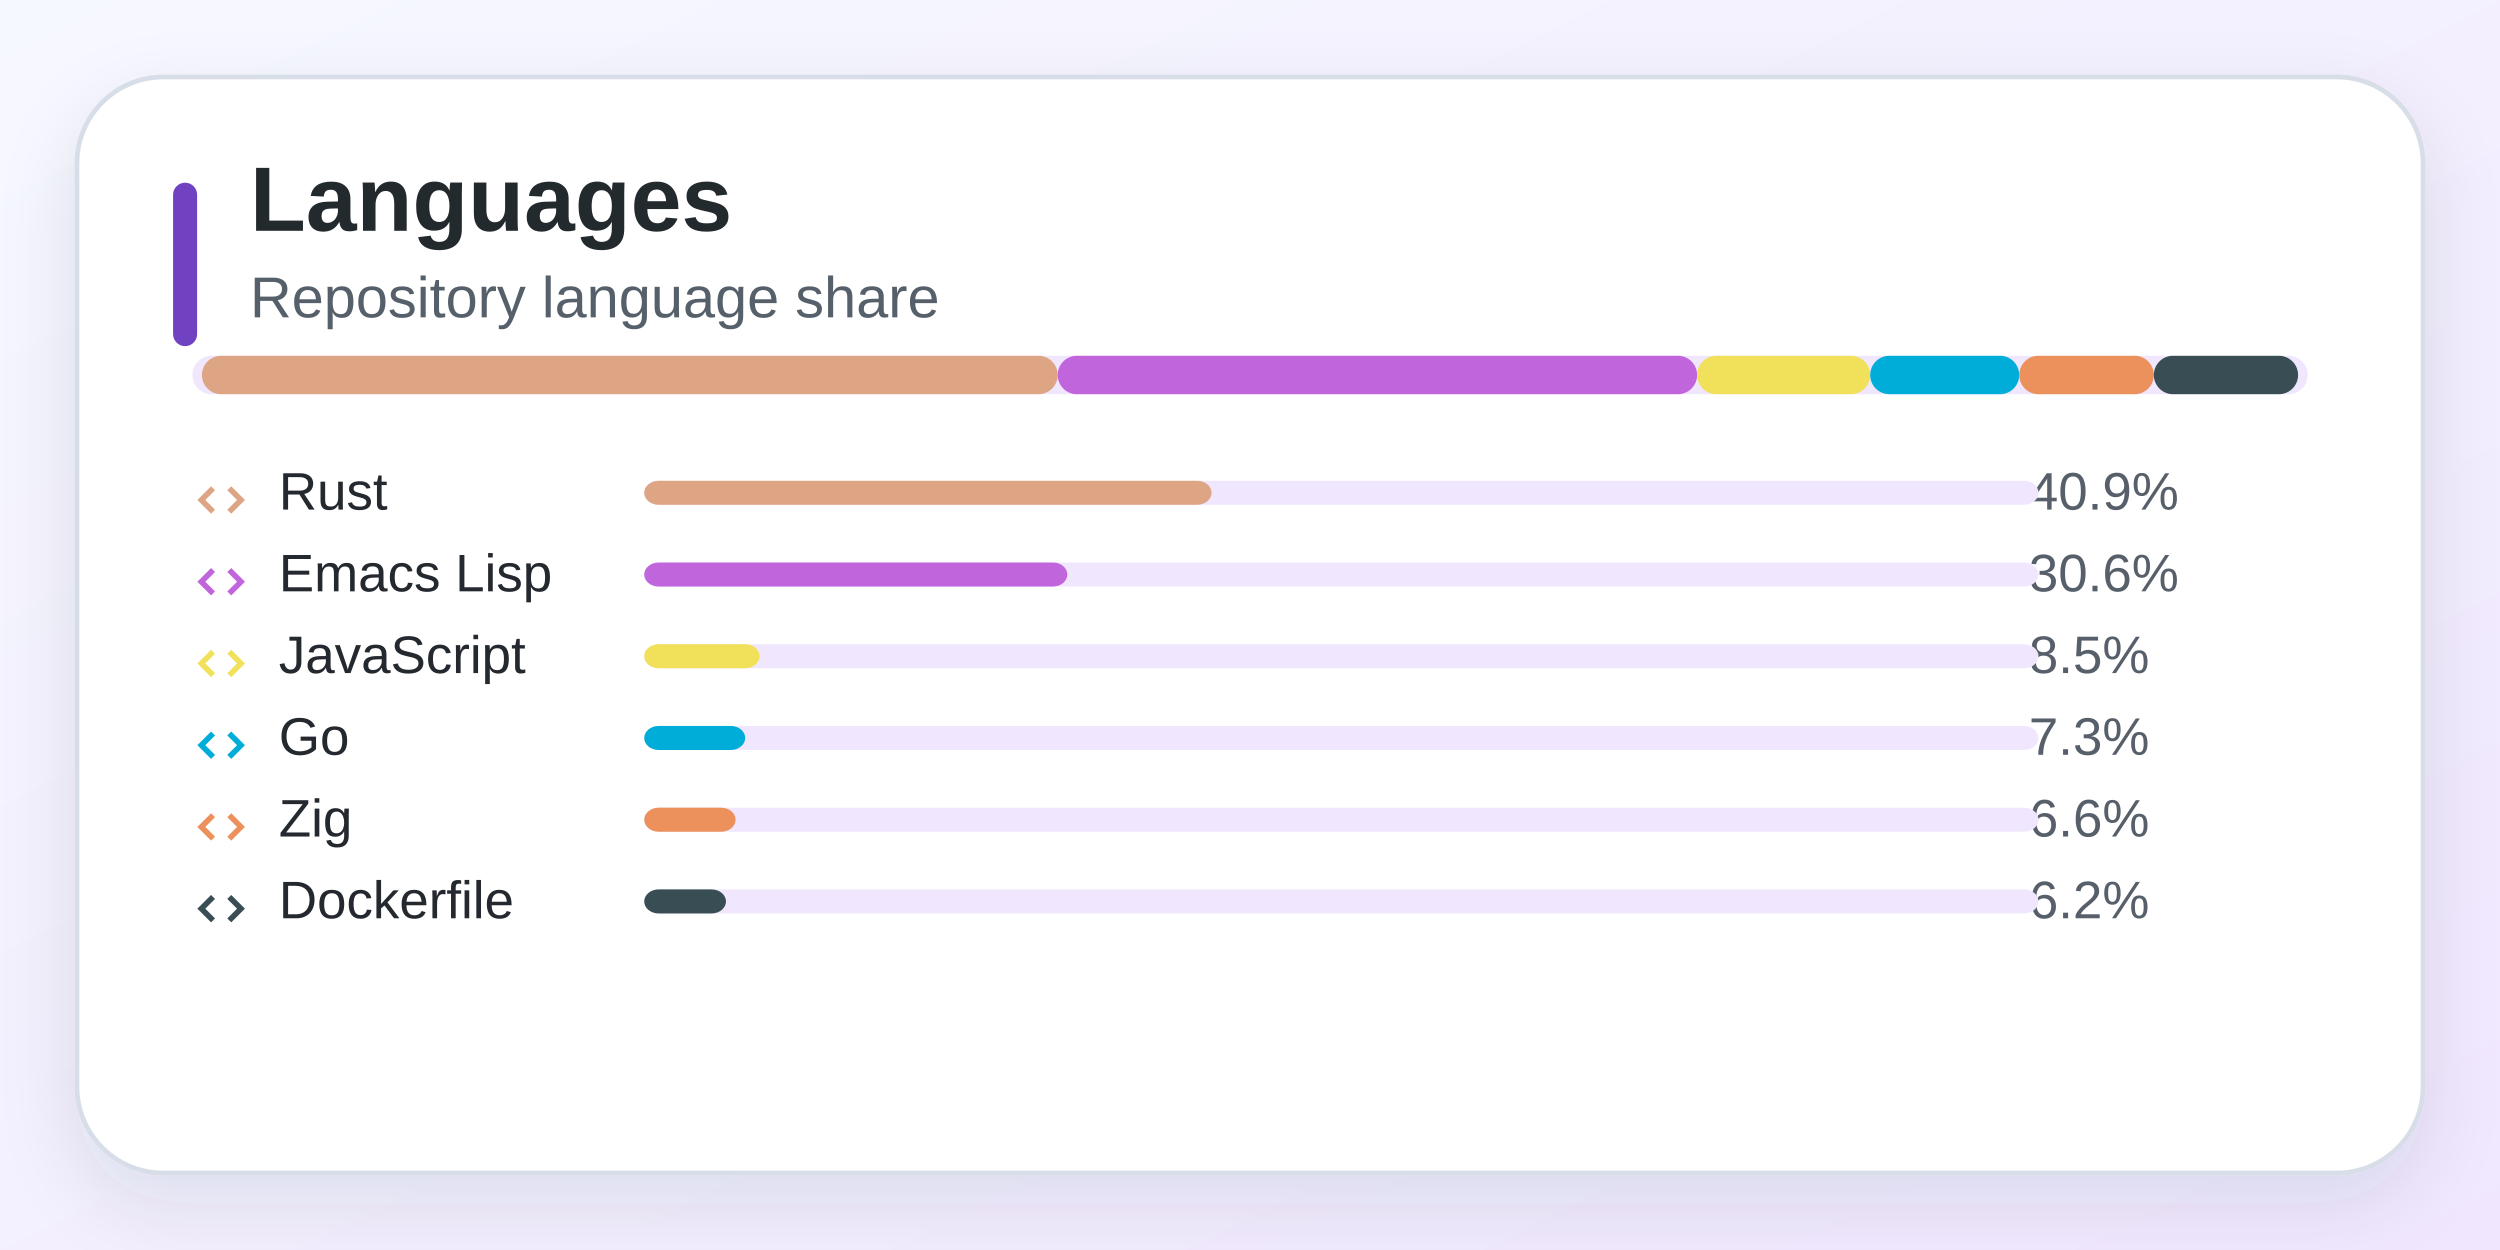
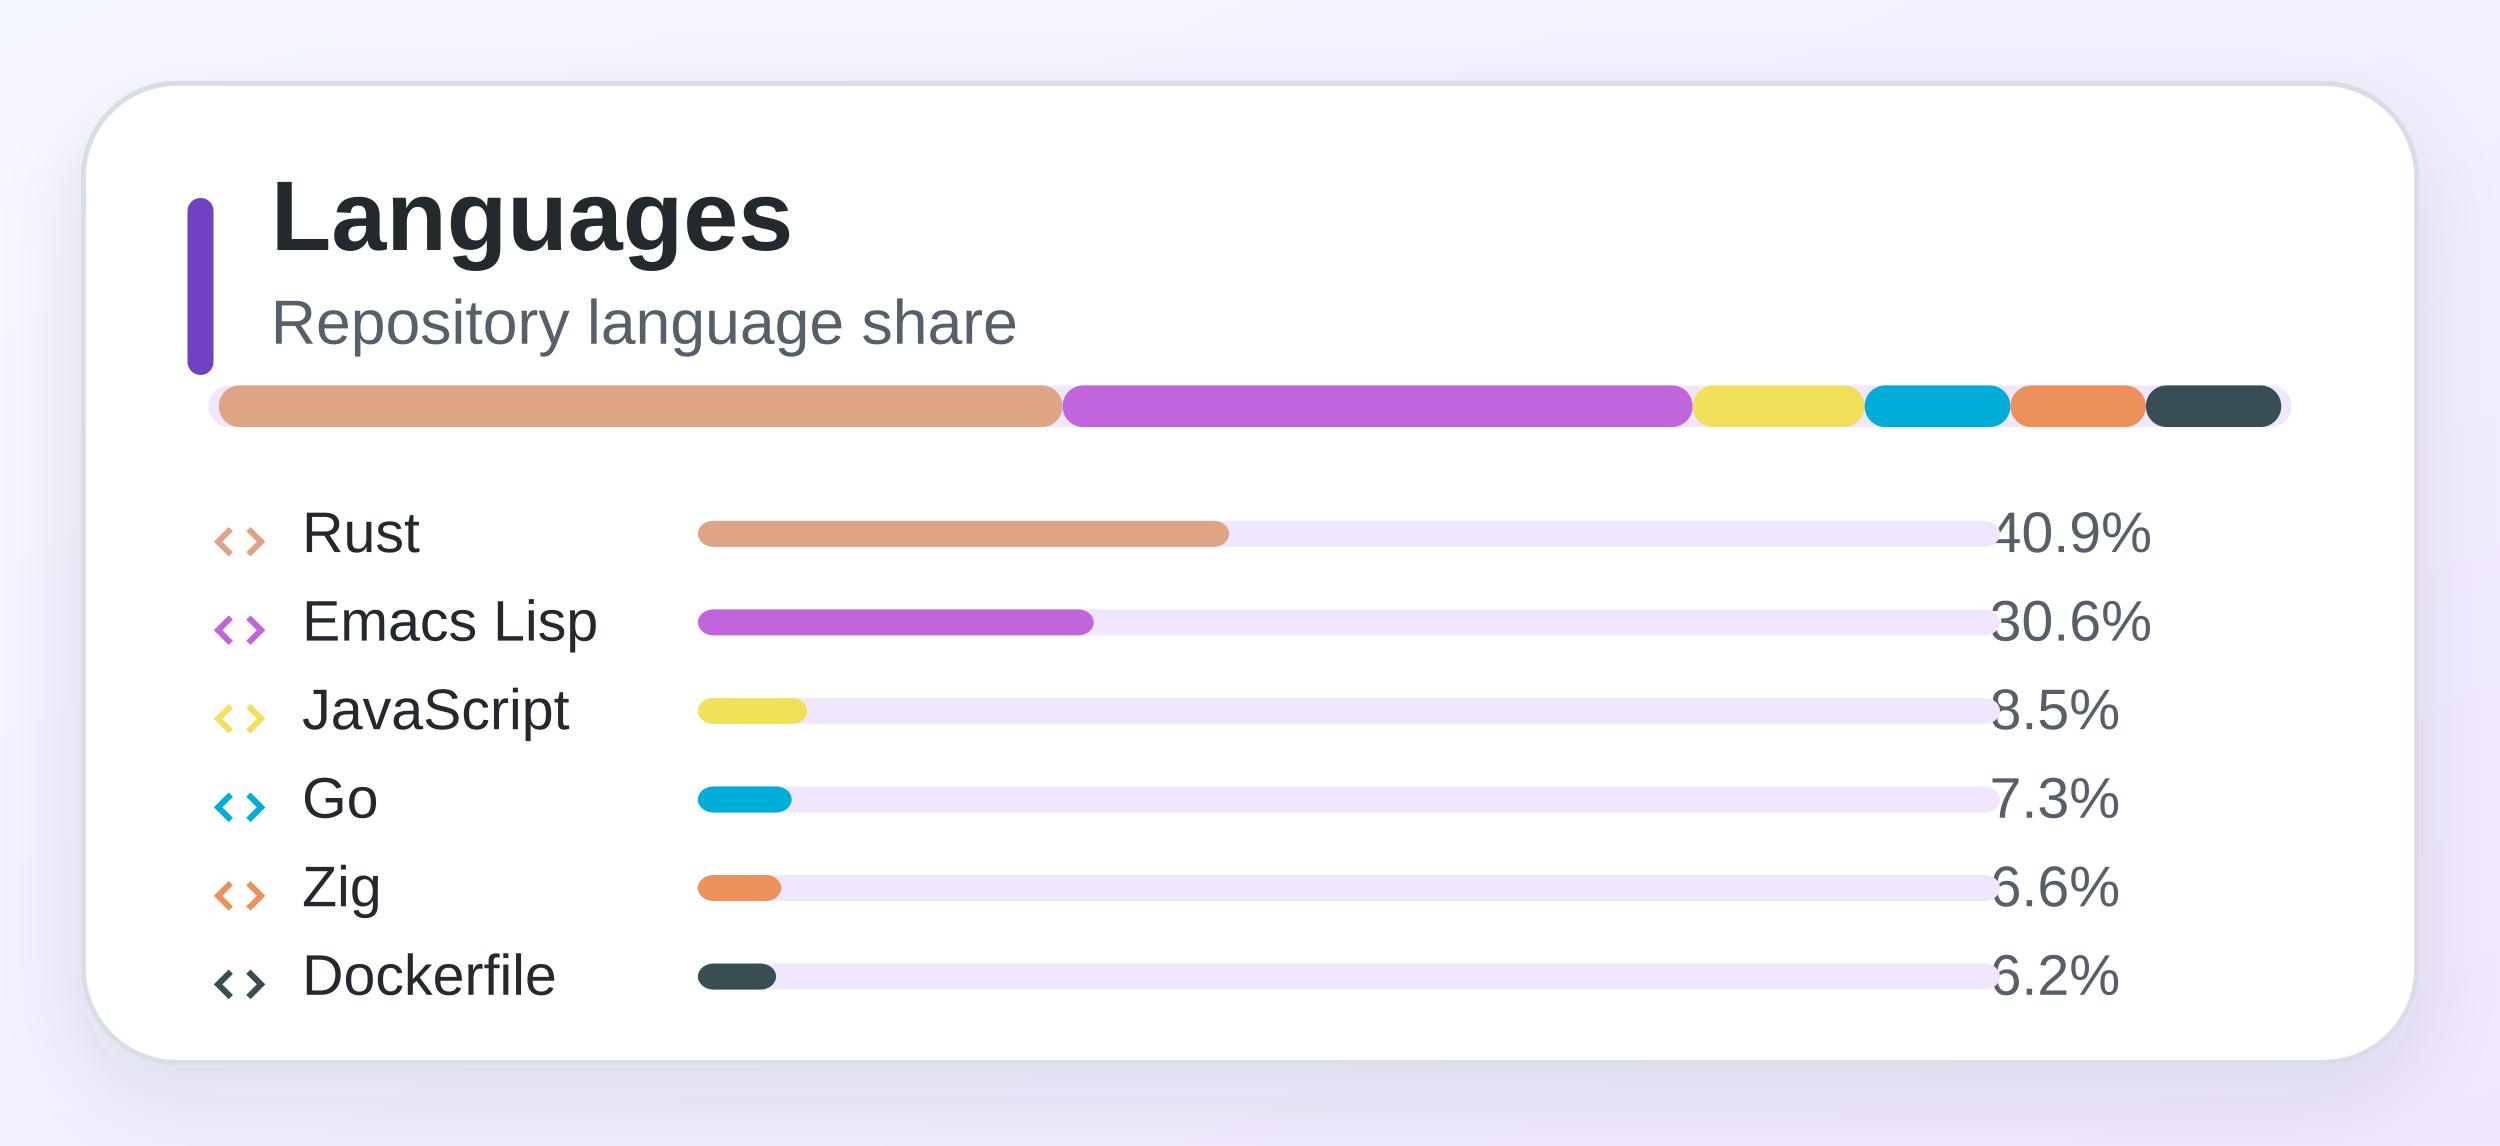
- <svg xmlns="http://www.w3.org/2000/svg" width="520" height="260" viewBox="0 0 520 260" role="img">
+ <svg xmlns="http://www.w3.org/2000/svg" width="480" height="220" viewBox="0 0 480 220" role="img">
  <defs>
    <linearGradient id="bg" x1="0" y1="0" x2="1" y2="1">
      <stop offset="0%" stop-color="#f6f8ff" />
      <stop offset="100%" stop-color="#f0e7ff" />
    </linearGradient>
    <filter id="shadow" x="-10%" y="-10%" width="120%" height="130%">
      <feDropShadow dx="0" dy="6" stdDeviation="8" flood-color="#1f2937" flood-opacity="0.10" />
    </filter>
  </defs>
  <rect width="100%" height="100%" fill="url(#bg)" />
  <g filter="url(#shadow)">
-     <rect x="16" y="16" width="488" height="228" rx="18" fill="#ffffff" stroke="#d8dee8" />
+     <rect x="16" y="16" width="448" height="188" rx="18" fill="#ffffff" stroke="#d8dee8" />
    <rect x="36" y="38" width="5" height="34" rx="2.5" fill="#6f42c1" />
    <text x="52" y="48" font-family="Arial, sans-serif" font-size="19" font-weight="700" fill="#24292f">Languages</text>
    <text x="52" y="66" font-family="Arial, sans-serif" font-size="12" fill="#57606a">Repository language share</text>
  </g>
-   <rect x="40" y="74" width="440" height="8" rx="4" fill="#f0e7ff" stroke="none" />
-   <rect x="42" y="74" width="178" height="8" rx="4" fill="#dea584" stroke="none" />
-   <rect x="220" y="74" width="133" height="8" rx="4" fill="#c065db" stroke="none" />
-   <rect x="353" y="74" width="36" height="8" rx="4" fill="#f1e05a" stroke="none" />
-   <rect x="389" y="74" width="31" height="8" rx="4" fill="#00ADD8" stroke="none" />
-   <rect x="420" y="74" width="28" height="8" rx="4" fill="#ec915c" stroke="none" />
-   <rect x="448" y="74" width="30" height="8" rx="4" fill="#384d54" stroke="none" />
+   <rect x="40" y="74" width="400" height="8" rx="4" fill="#f0e7ff" stroke="none" />
+   <rect x="42" y="74" width="162" height="8" rx="4" fill="#dea584" stroke="none" />
+   <rect x="204" y="74" width="121" height="8" rx="4" fill="#c065db" stroke="none" />
+   <rect x="325" y="74" width="33" height="8" rx="4" fill="#f1e05a" stroke="none" />
+   <rect x="358" y="74" width="28" height="8" rx="4" fill="#00ADD8" stroke="none" />
+   <rect x="386" y="74" width="26" height="8" rx="4" fill="#ec915c" stroke="none" />
+   <rect x="412" y="74" width="26" height="8" rx="4" fill="#384d54" stroke="none" />
  <svg x="40" y="98" width="12" height="12" viewBox="0 0 16 16" fill="#dea584" aria-hidden="true">
    <path d="M5.2 4.2 1.4 8l3.8 3.8 1.1-1.1L3.6 8l2.7-2.7-1.1-1.1zm5.6 0-1.1 1.1L12.4 8l-2.7 2.7 1.1 1.1L14.6 8l-3.8-3.8z" />
  </svg>
  <text x="58" y="106" font-family="Arial, sans-serif" font-size="11" fill="#24292f">Rust</text>
-   <text x="422" y="106" font-family="Arial, sans-serif" font-size="11" fill="#57606a">40.9%</text>
-   <rect x="134" y="100" width="290" height="5" rx="3" fill="#f0e7ff" stroke="none" />
-   <rect x="134" y="100" width="118" height="5" rx="3" fill="#dea584" stroke="none" />
+   <text x="382" y="106" font-family="Arial, sans-serif" font-size="11" fill="#57606a">40.9%</text>
+   <rect x="134" y="100" width="250" height="5" rx="3" fill="#f0e7ff" stroke="none" />
+   <rect x="134" y="100" width="102" height="5" rx="3" fill="#dea584" stroke="none" />
  <svg x="40" y="115" width="12" height="12" viewBox="0 0 16 16" fill="#c065db" aria-hidden="true">
    <path d="M5.2 4.2 1.4 8l3.8 3.8 1.1-1.1L3.6 8l2.7-2.7-1.1-1.1zm5.6 0-1.1 1.1L12.4 8l-2.7 2.7 1.1 1.1L14.6 8l-3.8-3.8z" />
  </svg>
  <text x="58" y="123" font-family="Arial, sans-serif" font-size="11" fill="#24292f">Emacs Lisp</text>
-   <text x="422" y="123" font-family="Arial, sans-serif" font-size="11" fill="#57606a">30.6%</text>
-   <rect x="134" y="117" width="290" height="5" rx="3" fill="#f0e7ff" stroke="none" />
-   <rect x="134" y="117" width="88" height="5" rx="3" fill="#c065db" stroke="none" />
+   <text x="382" y="123" font-family="Arial, sans-serif" font-size="11" fill="#57606a">30.6%</text>
+   <rect x="134" y="117" width="250" height="5" rx="3" fill="#f0e7ff" stroke="none" />
+   <rect x="134" y="117" width="76" height="5" rx="3" fill="#c065db" stroke="none" />
  <svg x="40" y="132" width="12" height="12" viewBox="0 0 16 16" fill="#f1e05a" aria-hidden="true">
    <path d="M5.2 4.2 1.4 8l3.8 3.8 1.1-1.1L3.6 8l2.7-2.7-1.1-1.1zm5.6 0-1.1 1.1L12.4 8l-2.7 2.7 1.1 1.1L14.6 8l-3.8-3.8z" />
  </svg>
  <text x="58" y="140" font-family="Arial, sans-serif" font-size="11" fill="#24292f">JavaScript</text>
-   <text x="422" y="140" font-family="Arial, sans-serif" font-size="11" fill="#57606a">8.5%</text>
-   <rect x="134" y="134" width="290" height="5" rx="3" fill="#f0e7ff" stroke="none" />
-   <rect x="134" y="134" width="24" height="5" rx="3" fill="#f1e05a" stroke="none" />
+   <text x="382" y="140" font-family="Arial, sans-serif" font-size="11" fill="#57606a">8.5%</text>
+   <rect x="134" y="134" width="250" height="5" rx="3" fill="#f0e7ff" stroke="none" />
+   <rect x="134" y="134" width="21" height="5" rx="3" fill="#f1e05a" stroke="none" />
  <svg x="40" y="149" width="12" height="12" viewBox="0 0 16 16" fill="#00ADD8" aria-hidden="true">
    <path d="M5.2 4.2 1.4 8l3.8 3.8 1.1-1.1L3.6 8l2.7-2.7-1.1-1.1zm5.6 0-1.1 1.1L12.4 8l-2.7 2.7 1.1 1.1L14.6 8l-3.8-3.8z" />
  </svg>
  <text x="58" y="157" font-family="Arial, sans-serif" font-size="11" fill="#24292f">Go</text>
-   <text x="422" y="157" font-family="Arial, sans-serif" font-size="11" fill="#57606a">7.3%</text>
-   <rect x="134" y="151" width="290" height="5" rx="3" fill="#f0e7ff" stroke="none" />
-   <rect x="134" y="151" width="21" height="5" rx="3" fill="#00ADD8" stroke="none" />
+   <text x="382" y="157" font-family="Arial, sans-serif" font-size="11" fill="#57606a">7.3%</text>
+   <rect x="134" y="151" width="250" height="5" rx="3" fill="#f0e7ff" stroke="none" />
+   <rect x="134" y="151" width="18" height="5" rx="3" fill="#00ADD8" stroke="none" />
  <svg x="40" y="166" width="12" height="12" viewBox="0 0 16 16" fill="#ec915c" aria-hidden="true">
    <path d="M5.2 4.2 1.4 8l3.8 3.8 1.1-1.1L3.6 8l2.7-2.7-1.1-1.1zm5.6 0-1.1 1.1L12.4 8l-2.7 2.7 1.1 1.1L14.6 8l-3.8-3.8z" />
  </svg>
  <text x="58" y="174" font-family="Arial, sans-serif" font-size="11" fill="#24292f">Zig</text>
-   <text x="422" y="174" font-family="Arial, sans-serif" font-size="11" fill="#57606a">6.6%</text>
-   <rect x="134" y="168" width="290" height="5" rx="3" fill="#f0e7ff" stroke="none" />
-   <rect x="134" y="168" width="19" height="5" rx="3" fill="#ec915c" stroke="none" />
+   <text x="382" y="174" font-family="Arial, sans-serif" font-size="11" fill="#57606a">6.6%</text>
+   <rect x="134" y="168" width="250" height="5" rx="3" fill="#f0e7ff" stroke="none" />
+   <rect x="134" y="168" width="16" height="5" rx="3" fill="#ec915c" stroke="none" />
  <svg x="40" y="183" width="12" height="12" viewBox="0 0 16 16" fill="#384d54" aria-hidden="true">
    <path d="M5.2 4.2 1.4 8l3.8 3.8 1.1-1.1L3.6 8l2.7-2.7-1.1-1.1zm5.6 0-1.1 1.1L12.4 8l-2.7 2.7 1.1 1.1L14.6 8l-3.8-3.8z" />
  </svg>
  <text x="58" y="191" font-family="Arial, sans-serif" font-size="11" fill="#24292f">Dockerfile</text>
-   <text x="422" y="191" font-family="Arial, sans-serif" font-size="11" fill="#57606a">6.2%</text>
-   <rect x="134" y="185" width="290" height="5" rx="3" fill="#f0e7ff" stroke="none" />
-   <rect x="134" y="185" width="17" height="5" rx="3" fill="#384d54" stroke="none" />
+   <text x="382" y="191" font-family="Arial, sans-serif" font-size="11" fill="#57606a">6.2%</text>
+   <rect x="134" y="185" width="250" height="5" rx="3" fill="#f0e7ff" stroke="none" />
+   <rect x="134" y="185" width="15" height="5" rx="3" fill="#384d54" stroke="none" />
</svg>
